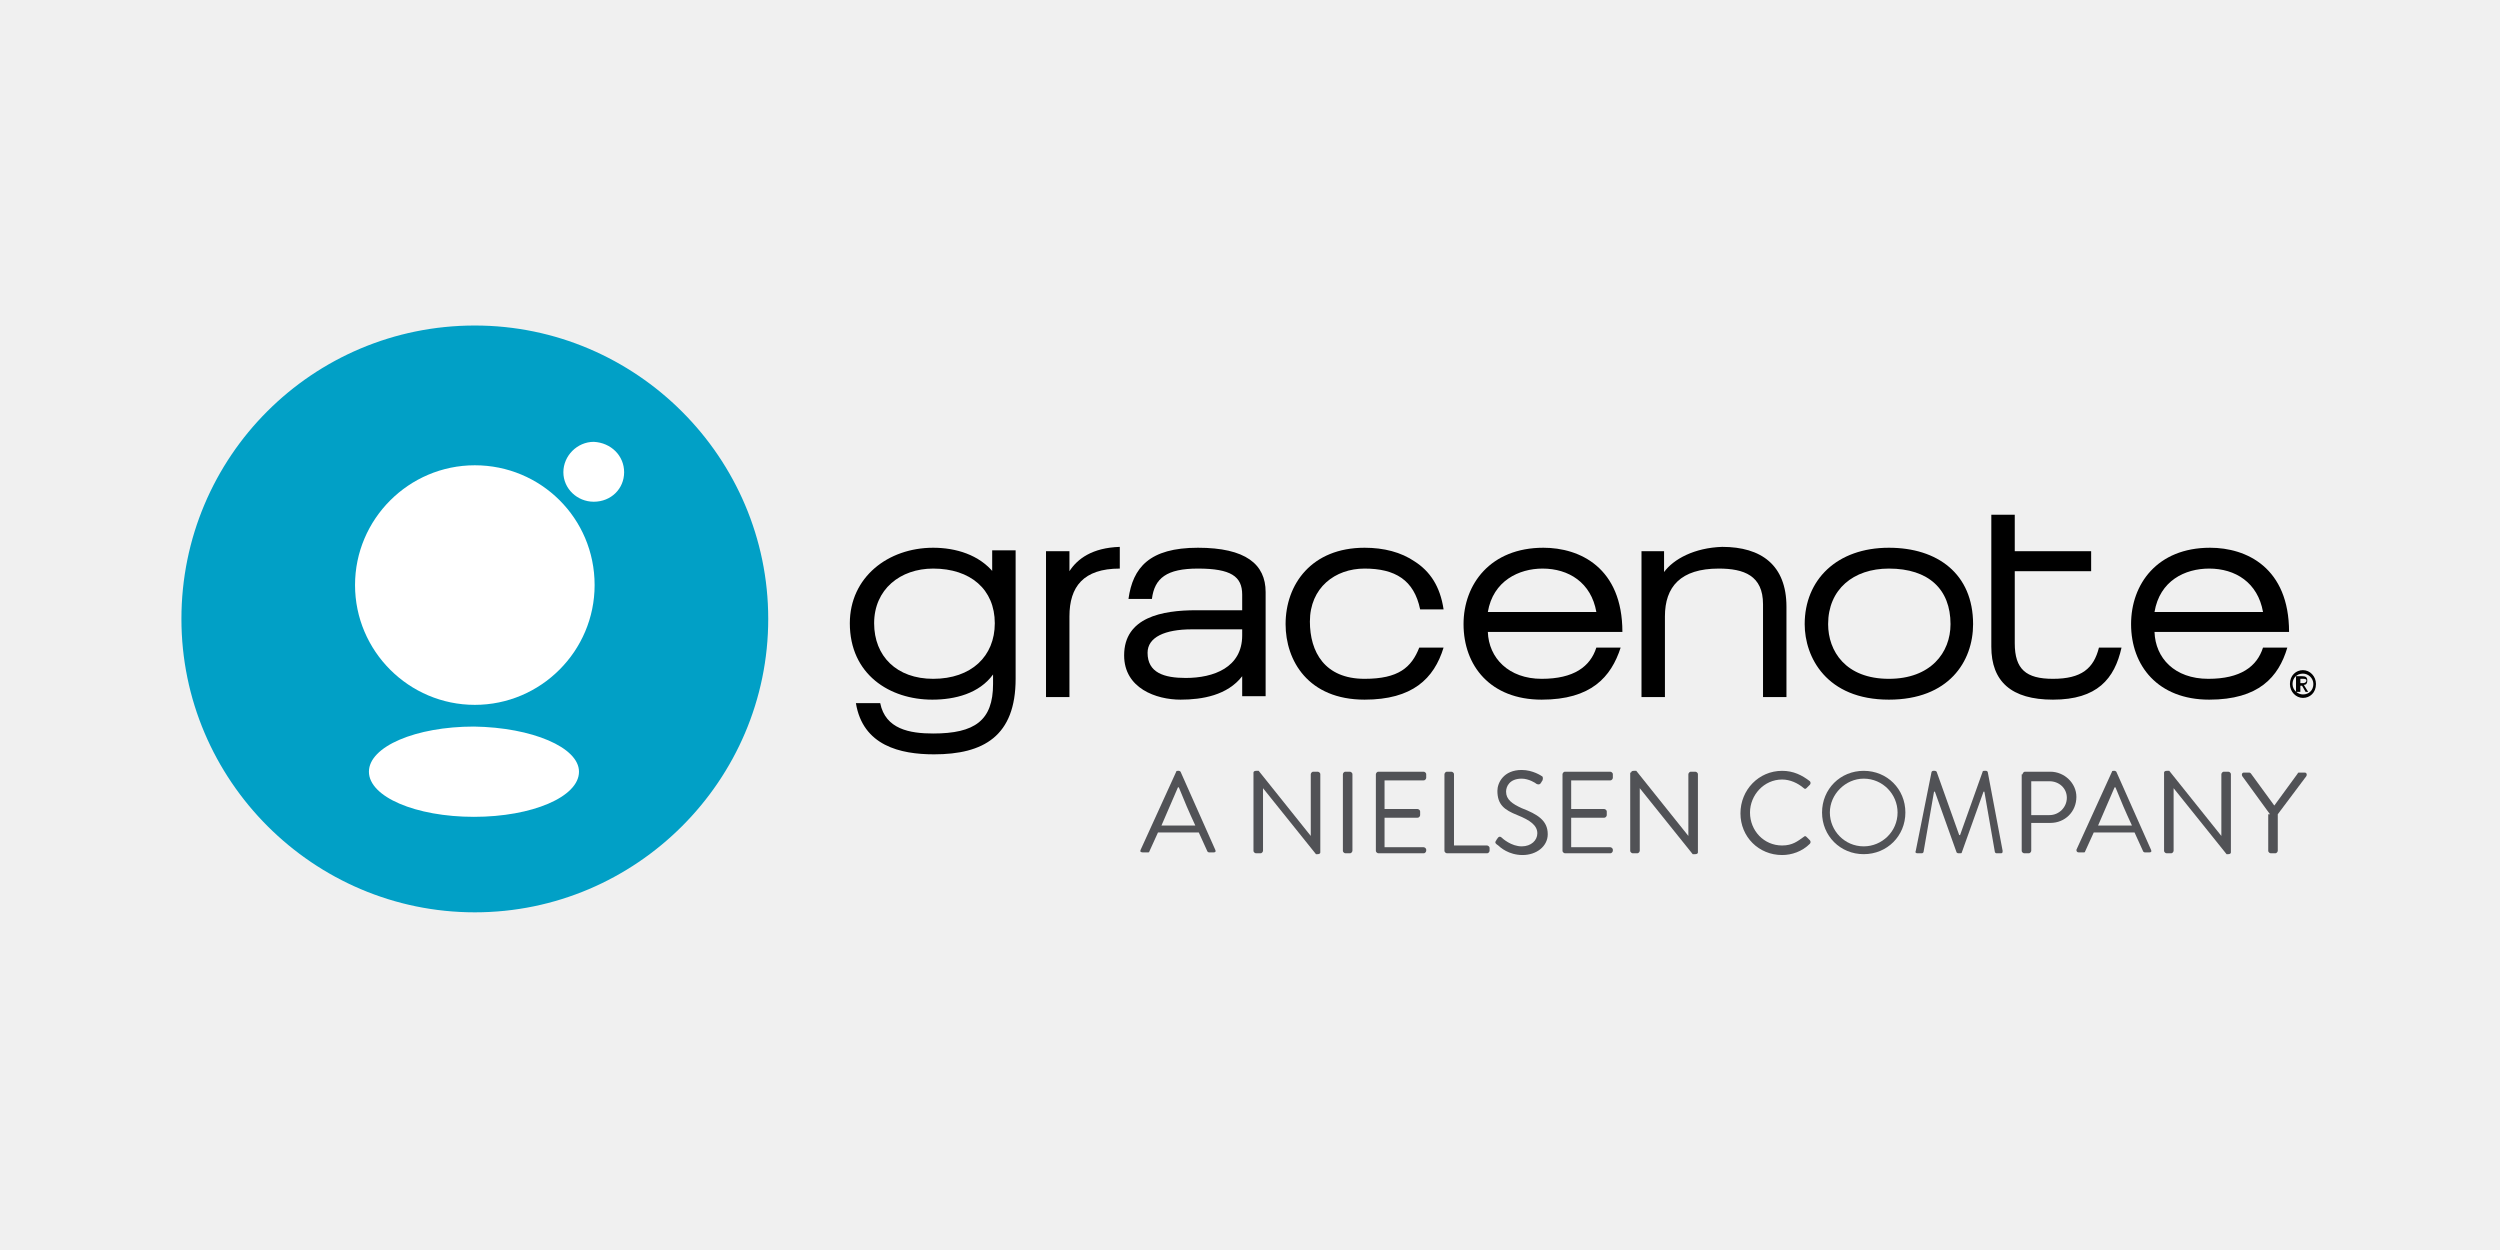
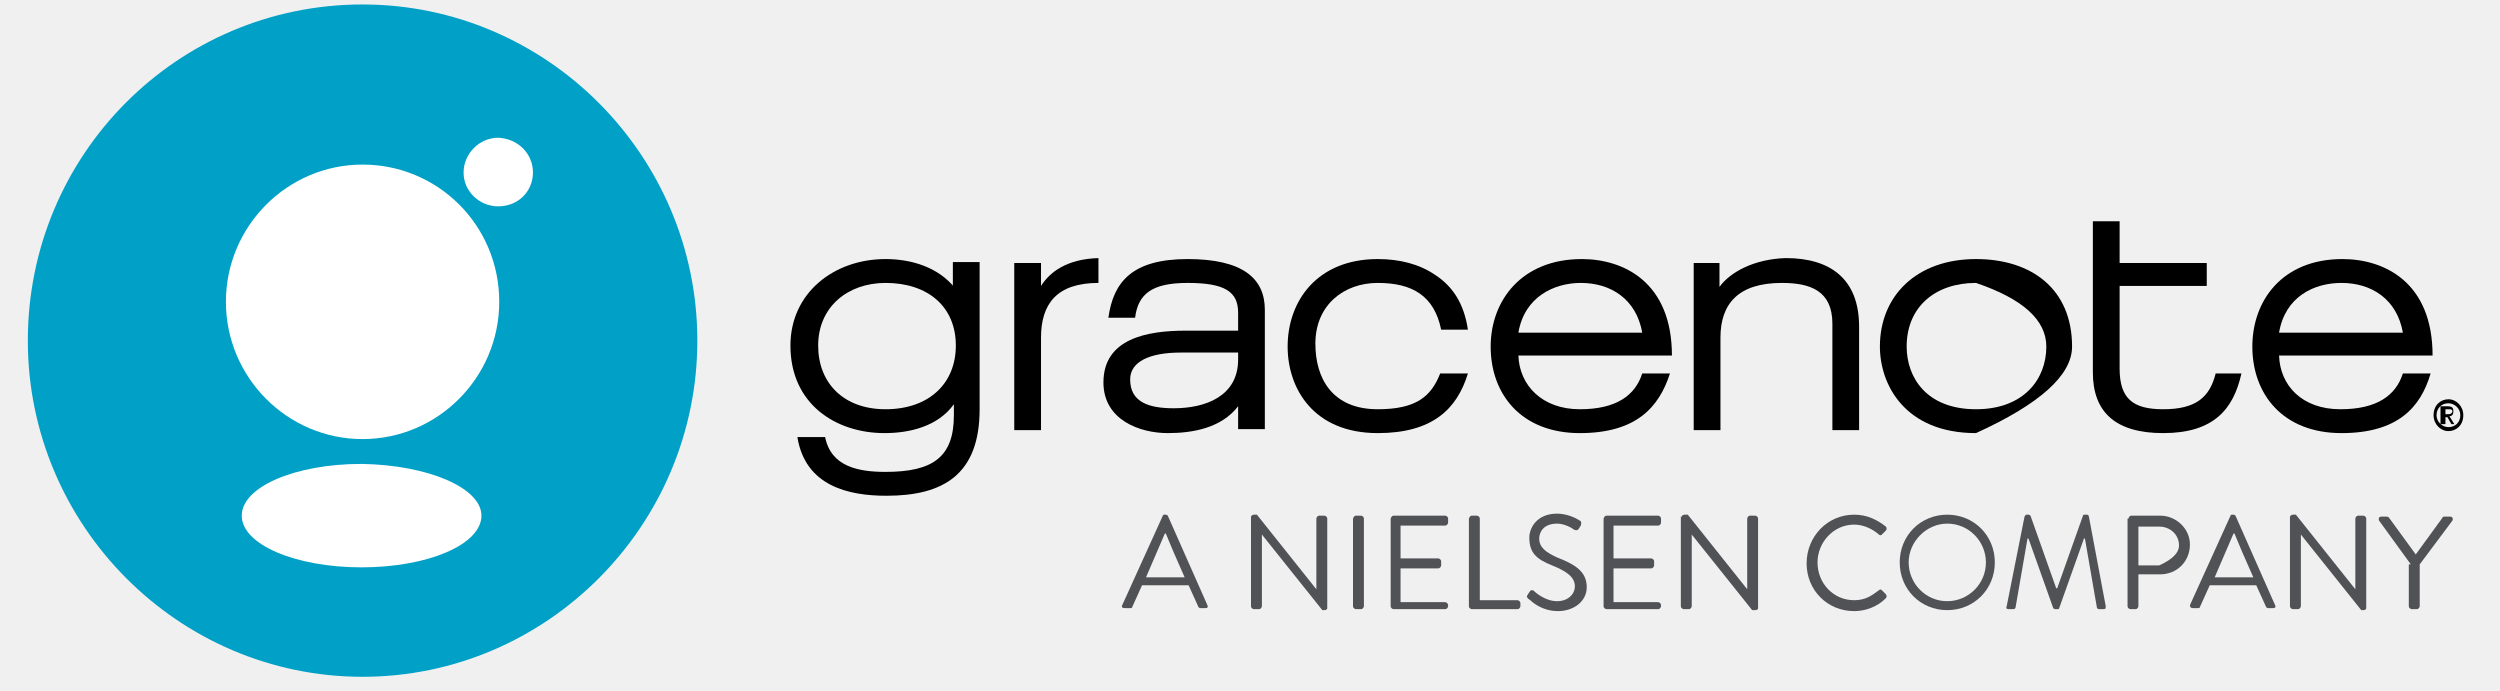
- <svg xmlns="http://www.w3.org/2000/svg" xmlns:xlink="http://www.w3.org/1999/xlink" version="1.1" id="Layer_1" x="0px" y="0px" viewBox="0 0 288 144" style="enable-background:new 0 0 288 144;" xml:space="preserve">
-   <style type="text/css">
-     .st0{fill:#515256;}
-     .st1{fill:#FFFFFF;}
-   </style>
-   <g id="the_whole_shebang">
-     <g>
-       <g>
-         <path d="M254.5,65.5c3,0,5.6,1.6,6.2,5h-12.5C248.8,66.9,251.7,65.5,254.5,65.5 M248.2,72.8h15.5c0-7.4-4.9-9.7-9.1-9.7    c-6.1,0-9.1,4.2-9.1,8.8c0,4.8,3.1,8.7,9,8.7c5.7,0,8-2.6,9-6h-2.8c-0.7,2.2-2.6,3.6-6.3,3.6C250.5,78.2,248.3,75.8,248.2,72.8" />
-         <path d="M236.5,80.6c5.1,0,7.1-2.4,7.9-6h-2.6c-0.6,2.4-2,3.6-5.3,3.6c-3.1,0-4.4-1.1-4.4-4.1v-8.3h8.8v-2.3h-8.8v-4.2h-2.7v15.2    C229.4,78.5,231.7,80.6,236.5,80.6" />
-         <path d="M191.7,65.9v-2.4h-2.6v16.8h2.7V71c0-3.4,1.8-5.5,6.2-5.5c2.9,0,5.1,0.8,5.1,4.1v10.7h2.7V69.9c0-4.8-2.9-6.9-7.4-6.9    C195.2,63.1,192.8,64.4,191.7,65.9" />
-         <path d="M163.6,70.2h2.7c-0.4-2.7-1.6-4.4-3.3-5.5c-1.6-1.1-3.6-1.6-5.8-1.6c-6.1,0-9.1,4.2-9.1,8.8c0,4.2,2.6,8.7,9.1,8.7    c5.5,0,8-2.4,9.1-6h-2.8c-0.9,2.3-2.4,3.6-6.3,3.6c-4.6,0-6.3-3.1-6.3-6.6c0-3.9,2.9-6.1,6.3-6.1    C160.7,65.5,162.9,66.8,163.6,70.2" />
-         <path d="M123.2,65.8v-2.3h-2.7v16.8h2.7V71c0-3.4,1.6-5.5,5.8-5.5v-2.5C125.8,63.1,124.1,64.4,123.2,65.8" />
-         <path d="M217.6,80.6c6.9,0,9.7-4.4,9.7-8.7c0-5.8-4.1-8.8-9.7-8.8c-6,0-9.7,3.7-9.7,8.8C207.9,75.7,210.4,80.6,217.6,80.6    L217.6,80.6z M217.6,65.5c4.6,0,7.1,2.4,7.1,6.4c0,3.3-2.3,6.3-7.1,6.3c-5,0-7-3.2-7-6.3C210.6,67.9,213.5,65.5,217.6,65.5    L217.6,65.5z" />
-         <path d="M171.4,72.8h15.5c0-7.4-4.9-9.7-9.1-9.7c-6.1,0-9.2,4.2-9.2,8.8c0,4.8,3.1,8.7,9,8.7c5.7,0,8-2.6,9.1-6h-2.8    c-0.7,2.2-2.6,3.6-6.3,3.6C173.8,78.2,171.5,75.8,171.4,72.8 M177.7,65.5c3,0,5.6,1.6,6.2,5h-12.5C172,66.9,175,65.5,177.7,65.5" />
-         <path d="M143.1,77.9v2.3h2.7V68.2c0-3.2-2.3-5.1-7.8-5.1c-5.6,0-7.5,2.3-8,5.9h2.7c0.3-2.4,1.7-3.5,5.3-3.5c3.8,0,5.1,0.9,5.1,3    v1.8h-5.3c-3.9,0-8.3,0.8-8.3,5.2c0,3.8,3.7,5.1,6.5,5.1C138.5,80.6,141.4,80.1,143.1,77.9 M143.1,72.6v0.6    c0,3.7-3.3,4.9-6.5,4.9c-2.5,0-4.4-0.6-4.4-2.9c0-1.8,2-2.7,5.1-2.7H143.1z" />
-         <path d="M114.5,66c-1.7-2.1-4.4-2.9-7-2.9c-5.2,0-9.6,3.4-9.6,8.7c0,5.9,4.6,8.8,9.5,8.8c2.6,0,5.4-0.7,7-2.9v1.1    c0,4.2-2.1,5.7-6.9,5.7c-2.7,0-5.5-0.5-6.1-3.5h-2.8c0.8,4.9,5.1,5.9,9,5.9c5.7,0,9.4-2.1,9.4-8.7V63.4h-2.7V66z M107.5,65.5    c4.3,0,7.1,2.4,7.1,6.3c0,3.8-2.7,6.4-7.1,6.4c-4.2,0-6.8-2.6-6.8-6.4C100.7,67.9,103.7,65.5,107.5,65.5" />
-         <path d="M265,78.2h0.3c0.2,0,0.4,0,0.4,0.2c0,0.2-0.2,0.3-0.4,0.3H265V78.2z M264.7,79.7h0.3v-0.7h0.2l0.4,0.7h0.3l-0.5-0.8    c0.2,0,0.4-0.1,0.4-0.5c0-0.4-0.2-0.5-0.6-0.5h-0.7V79.7z M263.8,78.8c0,0.9,0.7,1.6,1.5,1.6c0.8,0,1.5-0.6,1.5-1.6    c0-0.9-0.7-1.6-1.5-1.6C264.5,77.2,263.8,77.8,263.8,78.8 M264.1,78.8c0-0.7,0.5-1.2,1.2-1.2c0.6,0,1.2,0.5,1.2,1.2    c0,0.7-0.5,1.2-1.2,1.2C264.7,80,264.1,79.5,264.1,78.8" />
-       </g>
-       <g>
-         <path class="st0" d="M131.4,97.9l4.1-9c0-0.1,0.1-0.1,0.2-0.1h0.1c0.1,0,0.2,0.1,0.2,0.1l4,9c0.1,0.2,0,0.3-0.2,0.3h-0.5         c-0.1,0-0.2-0.1-0.2-0.1l-1-2.2h-4.7l-1,2.2c0,0.1-0.1,0.1-0.2,0.1h-0.5C131.4,98.2,131.3,98.1,131.4,97.9z M137.7,95.1         c-0.7-1.5-1.3-2.9-1.9-4.4h-0.1l-1.9,4.4H137.7z" />
-         <path class="st0" d="M144.4,89c0-0.1,0.1-0.2,0.3-0.2h0.3l6,7.5c0,0,0,0,0,0v-7.1c0-0.1,0.1-0.3,0.3-0.3h0.5         c0.1,0,0.3,0.1,0.3,0.3v9c0,0.1-0.1,0.2-0.3,0.2h-0.2l-6.1-7.6h0V98c0,0.1-0.1,0.3-0.3,0.3h-0.5c-0.1,0-0.3-0.1-0.3-0.3V89z" />
-         <path class="st0" d="M154.7,89.2c0-0.1,0.1-0.3,0.3-0.3h0.5c0.1,0,0.3,0.1,0.3,0.3V98c0,0.1-0.1,0.3-0.3,0.3H155         c-0.1,0-0.3-0.1-0.3-0.3V89.2z" />
-         <path class="st0" d="M158.5,89.2c0-0.1,0.1-0.3,0.3-0.3h5.2c0.1,0,0.3,0.1,0.3,0.3v0.4c0,0.1-0.1,0.3-0.3,0.3h-4.5v3.3h3.8         c0.1,0,0.3,0.1,0.3,0.3v0.4c0,0.1-0.1,0.3-0.3,0.3h-3.8v3.4h4.5c0.1,0,0.3,0.1,0.3,0.3V98c0,0.1-0.1,0.3-0.3,0.3h-5.2         c-0.1,0-0.3-0.1-0.3-0.3V89.2z" />
-         <path class="st0" d="M166.4,89.2c0-0.1,0.1-0.3,0.3-0.3h0.5c0.1,0,0.3,0.1,0.3,0.3v8.2h3.8c0.1,0,0.3,0.1,0.3,0.3V98         c0,0.1-0.1,0.3-0.3,0.3h-4.6c-0.1,0-0.3-0.1-0.3-0.3V89.2z" />
-         <path class="st0" d="M172.3,96.9c0.1-0.1,0.1-0.2,0.2-0.3c0.1-0.2,0.3-0.3,0.5-0.1c0.1,0.1,1.1,1,2.3,1c1.1,0,1.8-0.7,1.8-1.5         c0-0.9-0.8-1.5-2.3-2.1c-1.5-0.6-2.3-1.2-2.3-2.8c0-0.9,0.7-2.4,2.8-2.4c1.3,0,2.3,0.7,2.3,0.7c0.1,0,0.2,0.2,0.1,0.5         c-0.1,0.1-0.1,0.2-0.2,0.3c-0.1,0.2-0.3,0.2-0.5,0.1c-0.1-0.1-0.9-0.6-1.7-0.6c-1.4,0-1.8,0.9-1.8,1.5c0,0.9,0.7,1.4,1.8,1.9         c1.8,0.7,3,1.4,3,3c0,1.4-1.3,2.4-2.9,2.4c-1.6,0-2.6-0.9-2.8-1.1C172.3,97.2,172.2,97.1,172.3,96.9z" />
-         <path class="st0" d="M180,89.2c0-0.1,0.1-0.3,0.3-0.3h5.2c0.1,0,0.3,0.1,0.3,0.3v0.4c0,0.1-0.1,0.3-0.3,0.3H181v3.3h3.8         c0.1,0,0.3,0.1,0.3,0.3v0.4c0,0.1-0.1,0.3-0.3,0.3H181v3.4h4.5c0.1,0,0.3,0.1,0.3,0.3V98c0,0.1-0.1,0.3-0.3,0.3h-5.2         c-0.1,0-0.3-0.1-0.3-0.3V89.2z" />
-         <path class="st0" d="M187.9,89c0-0.1,0.1-0.2,0.3-0.2h0.3l6,7.5c0,0,0,0,0,0v-7.1c0-0.1,0.1-0.3,0.3-0.3h0.5         c0.1,0,0.3,0.1,0.3,0.3v9c0,0.1-0.1,0.2-0.3,0.2H195l-6.1-7.6h0V98c0,0.1-0.1,0.3-0.3,0.3h-0.5c-0.1,0-0.3-0.1-0.3-0.3V89z" />
-         <path class="st0" d="M205.3,88.8c1.3,0,2.3,0.5,3.2,1.2c0.1,0.1,0.1,0.3,0,0.4l-0.4,0.4c-0.1,0.1-0.2,0.1-0.3,0         c-0.7-0.6-1.6-1-2.5-1c-2.1,0-3.7,1.8-3.7,3.8c0,2.1,1.6,3.8,3.7,3.8c1.2,0,1.8-0.5,2.5-1c0.1-0.1,0.2-0.1,0.3,0l0.4,0.4         c0.1,0.1,0.1,0.3,0,0.4c-0.9,0.9-2.1,1.3-3.2,1.3c-2.7,0-4.8-2.1-4.8-4.8S202.6,88.8,205.3,88.8z" />
-         <path class="st0" d="M214.7,88.8c2.7,0,4.8,2.1,4.8,4.8s-2.1,4.8-4.8,4.8s-4.8-2.1-4.8-4.8S212,88.8,214.7,88.8z M214.7,97.5         c2.1,0,3.9-1.7,3.9-3.9c0-2.1-1.7-3.9-3.9-3.9c-2.1,0-3.9,1.8-3.9,3.9C210.8,95.7,212.5,97.5,214.7,97.5z" />
-         <path class="st0" d="M222.5,89c0-0.1,0.1-0.2,0.2-0.2h0.2c0.1,0,0.2,0.1,0.2,0.1l2.6,7.3c0,0,0,0,0.1,0l2.6-7.3         c0-0.1,0.1-0.1,0.2-0.1h0.2c0.1,0,0.2,0.1,0.2,0.2l1.7,9c0,0.2,0,0.3-0.2,0.3h-0.5c-0.1,0-0.2-0.1-0.2-0.2l-1.2-6.9         c0,0,0,0-0.1,0l-2.5,7c0,0.1-0.1,0.1-0.2,0.1h-0.2c-0.1,0-0.2-0.1-0.2-0.1l-2.5-7c0,0,0,0-0.1,0l-1.2,6.9c0,0.1-0.1,0.2-0.2,0.2         h-0.5c-0.2,0-0.3-0.1-0.2-0.3L222.5,89z" />
-         <path class="st0" d="M233,89.2c0-0.1,0.1-0.3,0.3-0.3h2.9c1.6,0,3,1.3,3,2.9c0,1.7-1.3,3-3,3H234V98c0,0.1-0.1,0.3-0.3,0.3h-0.5         c-0.1,0-0.3-0.1-0.3-0.3V89.2z M236.1,93.9c1.1,0,2-0.9,2-2c0-1.1-0.9-1.9-2-1.9H234v3.9H236.1z" />
-         <path class="st0" d="M239.2,97.9l4.1-9c0-0.1,0.1-0.1,0.2-0.1h0.1c0.1,0,0.2,0.1,0.2,0.1l4,9c0.1,0.2,0,0.3-0.2,0.3h-0.5         c-0.1,0-0.2-0.1-0.2-0.1l-1-2.2h-4.7l-1,2.2c0,0.1-0.1,0.1-0.2,0.1h-0.5C239.3,98.2,239.2,98.1,239.2,97.9z M245.6,95.1         c-0.7-1.5-1.3-2.9-1.9-4.4h-0.1l-1.9,4.4H245.6z" />
-         <path class="st0" d="M249.3,89c0-0.1,0.1-0.2,0.3-0.2h0.3l6,7.5c0,0,0,0,0,0v-7.1c0-0.1,0.1-0.3,0.3-0.3h0.5         c0.1,0,0.3,0.1,0.3,0.3v9c0,0.1-0.1,0.2-0.3,0.2h-0.2l-6.1-7.6h0V98c0,0.1-0.1,0.3-0.3,0.3h-0.5c-0.1,0-0.3-0.1-0.3-0.3V89z" />
-         <path class="st0" d="M261.5,93.8l-3.2-4.4c-0.1-0.2,0-0.4,0.2-0.4h0.6c0.1,0,0.2,0.1,0.2,0.1l2.7,3.7l2.7-3.7         c0-0.1,0.1-0.1,0.2-0.1h0.6c0.2,0,0.3,0.2,0.2,0.4l-3.3,4.4V98c0,0.1-0.1,0.3-0.3,0.3h-0.5c-0.1,0-0.3-0.1-0.3-0.3V93.8z" />
-       </g>
-     </g>
-     <g>
-       <g>
-         <defs>
-           <path id="SVGID_1_" d="M20.9,71.3c0,18.6,15.2,33.8,33.8,33.8c18.6,0,33.8-15.2,33.8-33.8c0-18.6-15.2-33.8-33.8-33.8      C36,37.5,20.9,52.6,20.9,71.3" />
-         </defs>
-         <use xlink:href="#SVGID_1_" style="overflow:visible;fill:#01A0C6;" />
-         <clipPath id="SVGID_2_">
-           <use xlink:href="#SVGID_1_" style="overflow:visible;" />
-         </clipPath>
-       </g>
-       <path class="st1" d="M66.7,88.9c0,2.9-5.4,5.2-12.1,5.2c-6.7,0-12.1-2.3-12.1-5.2c0-2.9,5.4-5.2,12.1-5.2       C61.3,83.8,66.7,86.1,66.7,88.9" />
-       <path class="st1" d="M68.5,67.4c0,7.6-6.2,13.8-13.8,13.8c-7.6,0-13.8-6.2-13.8-13.8c0-7.6,6.2-13.8,13.8-13.8       C62.3,53.6,68.5,59.7,68.5,67.4" />
-       <path class="st1" d="M71.9,54.4c0,1.9-1.5,3.4-3.5,3.4c-1.9,0-3.5-1.5-3.5-3.4c0-1.9,1.6-3.5,3.5-3.5C70.4,51,71.9,52.5,71.9,54.4       " />
+ <svg xmlns="http://www.w3.org/2000/svg" xmlns:xlink="http://www.w3.org/1999/xlink" version="1.1" preserveAspectRatio="xMidYMid meet" viewBox="-1.003 -1.004 551 155" width="547" height="151">
+   <defs>
+     <path d="M519.64 62.54C526.31 62.54 532.09 66.11 533.43 73.71C530.65 73.71 508.4 73.71 505.62 73.71C506.96 65.67 513.41 62.54 519.64 62.54M505.62 78.85C526.31 78.85 537.8 78.85 540.1 78.85C540.1 62.32 529.2 57.18 519.86 57.18C506.29 57.18 499.62 66.56 499.62 76.84C499.62 87.56 506.51 96.27 519.64 96.27C532.31 96.27 537.43 90.46 539.66 82.87C539.03 82.87 534.05 82.87 533.43 82.87C531.87 87.78 527.64 90.91 519.41 90.91C510.74 90.91 505.84 85.55 505.62 78.85" id="cXRjf8Hzh" />
+     <path d="M479.59 96.27C490.94 96.27 495.39 90.91 497.17 82.87C496.59 82.87 491.96 82.87 491.38 82.87C490.05 88.23 486.94 90.91 479.59 90.91C472.7 90.91 469.81 88.45 469.81 81.75C469.81 80.51 469.81 74.33 469.81 63.21L489.38 63.21L489.38 58.07L469.81 58.07L469.81 48.69L463.8 48.69C463.8 69.06 463.8 80.38 463.8 82.64C463.8 91.58 468.92 96.27 479.59 96.27" id="afxRtyXOb" />
+     <path d="M379.94 63.43L379.94 58.07L374.15 58.07L374.15 95.6L380.16 95.6C380.16 83.14 380.16 76.21 380.16 74.83C380.16 67.23 384.16 62.54 393.95 62.54C400.4 62.54 405.3 64.33 405.3 71.7C405.3 73.29 405.3 81.26 405.3 95.6L411.3 95.6C411.3 81.66 411.3 73.92 411.3 72.37C411.3 61.65 404.85 56.96 394.84 56.96C387.72 57.18 382.38 60.08 379.94 63.43" id="c1arZKngmM" />
+     <path d="M317.43 73.04C321.03 73.04 323.04 73.04 323.44 73.04C322.55 67.01 319.88 63.21 316.1 60.75C312.54 58.3 308.09 57.18 303.19 57.18C289.62 57.18 282.95 66.56 282.95 76.84C282.95 86.22 288.73 96.27 303.19 96.27C315.43 96.27 320.99 90.91 323.44 82.87C322.81 82.87 317.83 82.87 317.21 82.87C315.21 88 311.87 90.91 303.19 90.91C292.96 90.91 289.18 83.98 289.18 76.17C289.18 67.45 295.63 62.54 303.19 62.54C310.98 62.54 315.87 65.44 317.43 73.04" id="c5Sulyc7Rm" />
+     <path d="M227.56 63.21L227.56 58.07L221.55 58.07L221.55 95.6L227.56 95.6C227.56 83.14 227.56 76.21 227.56 74.83C227.56 67.23 231.12 62.54 240.46 62.54C240.46 61.98 240.46 57.51 240.46 56.96C233.34 57.18 229.56 60.08 227.56 63.21" id="c3ZKWupW6L" />
+     <path d="M459.13 76.84C459.13 63.88 450.01 57.18 437.55 57.18C424.21 57.18 415.97 65.44 415.97 76.84C415.97 85.32 421.54 96.27 437.55 96.27C437.55 96.27 437.55 96.27 437.55 96.27C451.94 89.72 459.13 83.24 459.13 76.84ZM453.35 76.84C453.35 84.21 448.23 90.91 437.55 90.91C426.43 90.91 421.98 83.76 421.98 76.84C421.98 67.9 428.43 62.54 437.55 62.54C437.55 62.54 437.55 62.54 437.55 62.54C448.08 66.11 453.35 70.88 453.35 76.84Z" id="c8iivizcAS" />
+     <path d="M334.78 78.85C355.47 78.85 366.96 78.85 369.26 78.85C369.26 62.32 358.36 57.18 349.02 57.18C335.45 57.18 328.55 66.56 328.55 76.84C328.55 87.56 335.45 96.27 348.57 96.27C361.25 96.27 366.37 90.46 368.82 82.87C368.19 82.87 363.21 82.87 362.59 82.87C361.03 87.78 356.8 90.91 348.57 90.91C340.12 90.91 335 85.55 334.78 78.85M348.8 62.54C355.47 62.54 361.25 66.11 362.59 73.71C359.81 73.71 337.56 73.71 334.78 73.71C336.12 65.67 342.79 62.54 348.8 62.54" id="dKvgw6oKW" />
+     <path d="M271.83 90.24L271.83 95.38L277.83 95.38C277.83 79.29 277.83 70.36 277.83 68.57C277.83 61.42 272.72 57.18 260.48 57.18C248.03 57.18 243.8 62.32 242.69 70.36C243.29 70.36 248.09 70.36 248.69 70.36C249.36 65 252.48 62.54 260.48 62.54C268.94 62.54 271.83 64.55 271.83 69.24C271.83 69.51 271.83 70.85 271.83 73.26C264.75 73.26 260.82 73.26 260.04 73.26C251.36 73.26 241.58 75.05 241.58 84.88C241.58 93.37 249.81 96.27 256.03 96.27C261.6 96.27 268.05 95.15 271.83 90.24M271.83 78.4C271.83 79.2 271.83 79.65 271.83 79.74C271.83 88 264.49 90.69 257.37 90.69C251.81 90.69 247.58 89.35 247.58 84.21C247.58 80.19 252.03 78.18 258.93 78.18C259.79 78.18 264.09 78.18 271.83 78.18L271.83 78.4Z" id="a5u3ApPrL" />
+     <path d="M208.21 63.66C204.43 58.97 198.42 57.18 192.64 57.18C181.07 57.18 171.28 64.77 171.28 76.61C171.28 89.79 181.51 96.27 192.41 96.27C198.2 96.27 204.43 94.71 207.99 89.79C207.99 90.04 207.99 92 207.99 92.25C207.99 101.63 203.31 104.98 192.64 104.98C186.63 104.98 180.4 103.86 179.07 97.16C178.44 97.16 173.46 97.16 172.84 97.16C174.62 108.11 184.18 110.34 192.86 110.34C205.54 110.34 213.77 105.65 213.77 90.91C213.77 88.7 213.77 77.69 213.77 57.85L207.76 57.85L207.76 63.66C208 63.66 208.15 63.66 208.21 63.66ZM192.64 62.54C202.2 62.54 208.43 67.9 208.43 76.61C208.43 85.1 202.42 90.91 192.64 90.91C183.29 90.91 177.51 85.1 177.51 76.61C177.51 67.9 184.18 62.54 192.64 62.54" id="a1pdYSLg94" />
+     <path d="M543.66 90.91C544.1 90.91 544.55 90.91 544.55 91.36C544.55 91.8 544.1 92.03 543.66 92.03C543.62 92.03 543.39 92.03 542.99 92.03L542.99 90.91C543.39 90.91 543.62 90.91 543.66 90.91ZM542.33 94.26L542.99 94.26L542.99 92.7L543.44 92.7L544.33 94.26L544.99 94.26C544.33 93.19 543.96 92.59 543.88 92.47C544.33 92.47 544.77 92.25 544.77 91.36C544.77 90.46 544.33 90.24 543.44 90.24C543.33 90.24 542.81 90.24 541.88 90.24L541.88 94.26L542.33 94.26ZM540.32 92.25C540.32 94.26 541.88 95.82 543.66 95.82C545.44 95.82 547 94.48 547 92.25C547 90.24 545.44 88.67 543.66 88.67C541.88 88.67 540.32 90.02 540.32 92.25M540.99 92.25C540.99 90.69 542.1 89.57 543.66 89.57C544.99 89.57 546.33 90.69 546.33 92.25C546.33 93.81 545.22 94.93 543.66 94.93C542.33 94.93 540.99 93.81 540.99 92.25" id="eA2zMLyA2" />
+     <path d="M254.92 114.81C254.92 114.59 255.14 114.59 255.37 114.59C255.39 114.59 255.57 114.59 255.59 114.59C255.81 114.59 256.03 114.81 256.03 114.81C256.92 116.82 264.04 132.9 264.93 134.91C265.15 135.36 264.93 135.58 264.49 135.58C264.38 135.58 263.49 135.58 263.38 135.58C263.15 135.58 262.93 135.36 262.93 135.36C262.78 135.03 262.04 133.39 260.71 130.45L250.25 130.45C248.92 133.39 248.17 135.03 248.03 135.36C248.03 135.58 247.8 135.58 247.58 135.58C247.47 135.58 246.58 135.58 246.47 135.58C245.8 135.58 245.58 135.36 245.8 134.91C247.63 130.89 254.01 116.82 254.92 114.81ZM255.59 118.83C255.57 118.83 255.5 118.83 255.37 118.83L251.14 128.66L259.82 128.66C257.89 124.34 256.48 121.06 255.59 118.83Z" id="a5ft54K61" />
+     <path d="M275.39 114.59C275.43 114.59 275.65 114.59 276.05 114.59C284.06 124.64 288.51 130.22 289.4 131.34C289.4 131.34 289.4 131.34 289.4 131.34C289.4 129.75 289.4 117.07 289.4 115.48C289.4 115.26 289.62 114.81 290.07 114.81C290.18 114.81 291.07 114.81 291.18 114.81C291.4 114.81 291.85 115.03 291.85 115.48C291.85 117.49 291.85 133.57 291.85 135.58C291.85 135.81 291.63 136.03 291.18 136.03C291.15 136.03 291 136.03 290.74 136.03L277.17 119.05L277.17 119.05C277.17 128.7 277.17 134.06 277.17 135.14C277.17 135.36 276.94 135.81 276.5 135.81C276.39 135.81 275.5 135.81 275.39 135.81C275.16 135.81 274.72 135.58 274.72 135.14C274.72 133.8 274.72 127.1 274.72 115.03C274.87 114.74 275.09 114.59 275.39 114.59Z" id="g2lN96A1UK" />
+     <path d="M298.3 114.81C298.41 114.81 299.3 114.81 299.41 114.81C299.63 114.81 300.08 115.03 300.08 115.48C300.08 117.45 300.08 133.17 300.08 135.14C300.08 135.36 299.86 135.81 299.41 135.81C299.3 135.81 298.41 135.81 298.3 135.81C298.08 135.81 297.63 135.58 297.63 135.14C297.63 133.83 297.63 127.27 297.63 115.48C297.78 115.03 298 114.81 298.3 114.81Z" id="a2J2td4uNA" />
+     <path d="M306.75 114.81C307.91 114.81 317.16 114.81 318.32 114.81C318.54 114.81 318.99 115.03 318.99 115.48C318.99 115.57 318.99 116.28 318.99 116.37C318.99 116.6 318.76 117.04 318.32 117.04C317.65 117.04 314.32 117.04 308.31 117.04L308.31 124.41C313.38 124.41 316.2 124.41 316.76 124.41C316.99 124.41 317.43 124.64 317.43 125.08C317.43 125.17 317.43 125.89 317.43 125.98C317.43 126.2 317.21 126.65 316.76 126.65C316.2 126.65 313.38 126.65 308.31 126.65L308.31 134.24C314.32 134.24 317.65 134.24 318.32 134.24C318.54 134.24 318.99 134.47 318.99 134.91C318.99 134.94 318.99 135.11 318.99 135.14C318.99 135.36 318.76 135.81 318.32 135.81C317.16 135.81 307.91 135.81 306.75 135.81C306.53 135.81 306.09 135.58 306.09 135.14C306.09 133.83 306.09 127.27 306.09 115.48C306.23 115.03 306.46 114.81 306.75 114.81Z" id="cikXUUAA8" />
+     <path d="M324.33 114.81C324.44 114.81 325.33 114.81 325.44 114.81C325.66 114.81 326.11 115.03 326.11 115.48C326.11 116.7 326.11 122.81 326.11 133.8C331.18 133.8 334 133.8 334.56 133.8C334.78 133.8 335.23 134.02 335.23 134.47C335.23 134.53 335.23 135.07 335.23 135.14C335.23 135.36 335 135.81 334.56 135.81C333.54 135.81 325.35 135.81 324.33 135.81C324.1 135.81 323.66 135.58 323.66 135.14C323.66 133.83 323.66 127.27 323.66 115.48C323.81 115.03 324.03 114.81 324.33 114.81Z" id="a1q4ZO21PU" />
+     <path d="M337.23 132.01C337.45 131.56 337.9 131.34 338.34 131.79C338.56 132.01 340.79 134.02 343.46 134.02C345.9 134.02 347.46 132.46 347.46 130.67C347.46 128.66 345.68 127.32 342.34 125.98C339.01 124.64 337.23 123.3 337.23 119.72C337.23 117.71 338.79 114.36 343.46 114.36C346.35 114.36 348.57 115.93 348.57 115.93C348.8 115.93 349.02 116.37 348.8 117.04C348.57 117.27 348.57 117.49 348.35 117.71C348.13 118.16 347.68 118.16 347.24 117.94C347.02 117.71 345.24 116.6 343.46 116.6C340.34 116.6 339.45 118.61 339.45 119.95C339.45 121.96 341.01 123.07 343.46 124.19C347.46 125.75 350.13 127.32 350.13 130.89C350.13 134.02 347.24 136.25 343.68 136.25C340.12 136.25 337.9 134.24 337.45 133.8C336.78 133.35 336.56 133.13 336.78 132.68C337.01 132.46 337.01 132.23 337.23 132.01Z" id="bWoVhDJwW" />
+     <path d="M354.58 114.81C355.74 114.81 364.99 114.81 366.15 114.81C366.37 114.81 366.81 115.03 366.81 115.48C366.81 115.57 366.81 116.28 366.81 116.37C366.81 116.6 366.59 117.04 366.15 117.04C365.48 117.04 362.14 117.04 356.14 117.04L356.14 124.41C361.21 124.41 364.03 124.41 364.59 124.41C364.81 124.41 365.26 124.64 365.26 125.08C365.26 125.17 365.26 125.89 365.26 125.98C365.26 126.2 365.03 126.65 364.59 126.65C364.03 126.65 361.21 126.65 356.14 126.65L356.14 134.24C362.14 134.24 365.48 134.24 366.15 134.24C366.37 134.24 366.81 134.47 366.81 134.91C366.81 134.94 366.81 135.11 366.81 135.14C366.81 135.36 366.59 135.81 366.15 135.81C364.99 135.81 355.74 135.81 354.58 135.81C354.36 135.81 353.91 135.58 353.91 135.14C353.91 133.83 353.91 127.27 353.91 115.48C354.06 115.03 354.28 114.81 354.58 114.81Z" id="basS35hvsq" />
+     <path d="M371.48 115.03C371.48 114.81 371.71 114.59 372.15 114.59C372.2 114.59 372.42 114.59 372.82 114.59C380.83 124.64 385.28 130.22 386.17 131.34C386.17 131.34 386.17 131.34 386.17 131.34C386.17 129.75 386.17 117.07 386.17 115.48C386.17 115.26 386.39 114.81 386.83 114.81C386.95 114.81 387.83 114.81 387.95 114.81C388.17 114.81 388.61 115.03 388.61 115.48C388.61 117.49 388.61 133.57 388.61 135.58C388.61 135.81 388.39 136.03 387.95 136.03C387.9 136.03 387.68 136.03 387.28 136.03L373.71 119.05L373.71 119.05C373.71 128.7 373.71 134.06 373.71 135.14C373.71 135.36 373.49 135.81 373.04 135.81C372.93 135.81 372.04 135.81 371.93 135.81C371.71 135.81 371.26 135.58 371.26 135.14C371.26 133.8 371.26 127.1 371.26 115.03C371.38 115.03 371.46 115.03 371.48 115.03Z" id="dNVnCWtFX" />
+     <path d="M417.31 117.27C417.53 117.49 417.53 117.94 417.31 118.16C417.22 118.25 416.51 118.96 416.42 119.05C416.2 119.28 415.97 119.28 415.75 119.05C414.2 117.71 412.19 116.82 410.19 116.82C405.52 116.82 401.96 120.84 401.96 125.31C401.96 130 405.52 133.8 410.19 133.8C412.86 133.8 414.2 132.68 415.75 131.56C415.97 131.34 416.2 131.34 416.42 131.56C416.51 131.65 417.22 132.37 417.31 132.46C417.53 132.68 417.53 133.13 417.31 133.35C415.31 135.36 412.64 136.25 410.19 136.25C404.18 136.25 399.51 131.56 399.51 125.53C399.51 119.5 404.18 114.59 410.19 114.59C413.08 114.59 415.31 115.7 417.31 117.27Z" id="b16v1Rhg7U" />
+     <path d="M441.78 125.31C441.78 131.34 437.11 136.03 431.1 136.03C425.09 136.03 420.42 131.34 420.42 125.31C420.42 119.28 425.09 114.59 431.1 114.59C437.11 114.59 441.78 119.28 441.78 125.31ZM439.78 125.31C439.78 120.62 435.99 116.6 431.1 116.6C426.43 116.6 422.43 120.62 422.43 125.31C422.43 130 426.21 134.02 431.1 134.02C435.77 134.02 439.78 130.22 439.78 125.31Z" id="l9TwicCD9b" />
+     <path d="M448.9 114.59C448.94 114.59 449.3 114.59 449.34 114.59C449.56 114.59 449.79 114.81 449.79 114.81C450.37 116.44 454.99 129.49 455.57 131.12C455.57 131.12 455.57 131.12 455.79 131.12C456.37 129.49 461 116.44 461.58 114.81C461.58 114.59 461.8 114.59 462.02 114.59C462.07 114.59 462.42 114.59 462.47 114.59C462.69 114.59 462.91 114.81 462.91 115.03C463.29 117.04 466.31 133.13 466.69 135.14C466.69 135.58 466.69 135.81 466.25 135.81C466.14 135.81 465.25 135.81 465.14 135.81C464.91 135.81 464.69 135.58 464.69 135.36C464.42 133.82 462.29 121.49 462.02 119.95C462.02 119.95 462.02 119.95 461.8 119.95C461.24 121.51 456.79 134.02 456.24 135.58C456.24 135.81 456.02 135.81 455.79 135.81C455.75 135.81 455.39 135.81 455.35 135.81C455.13 135.81 454.9 135.58 454.9 135.58C454.35 134.02 449.9 121.51 449.34 119.95C449.34 119.95 449.34 119.95 449.12 119.95C448.85 121.49 446.72 133.82 446.45 135.36C446.45 135.58 446.23 135.81 446.01 135.81C445.89 135.81 445 135.81 444.89 135.81C444.45 135.81 444.23 135.58 444.45 135.14C444.71 133.8 446.05 127.1 448.45 115.03C448.6 114.74 448.75 114.59 448.9 114.59Z" id="a57EJZVQHS" />
+     <path d="M471.81 115.48C471.81 115.26 472.03 114.81 472.48 114.81C473.12 114.81 478.28 114.81 478.93 114.81C482.49 114.81 485.6 117.71 485.6 121.29C485.6 125.08 482.71 127.99 478.93 127.99C478.6 127.99 476.97 127.99 474.03 127.99C474.03 132.28 474.03 134.66 474.03 135.14C474.03 135.36 473.81 135.81 473.37 135.81C473.25 135.81 472.37 135.81 472.25 135.81C472.03 135.81 471.59 135.58 471.59 135.14C471.59 133.83 471.59 127.27 471.59 115.48C471.71 115.48 471.78 115.48 471.81 115.48ZM483.15 121.51C483.15 119.05 481.15 117.27 478.7 117.27C478.39 117.27 476.84 117.27 474.03 117.27L474.03 125.98L478.7 125.98C481.67 124.64 483.15 123.15 483.15 121.51Z" id="c26S0pWUK9" />
+     <path d="M494.72 114.81C494.72 114.59 494.94 114.59 495.17 114.59C495.19 114.59 495.37 114.59 495.39 114.59C495.61 114.59 495.83 114.81 495.83 114.81C496.72 116.82 503.84 132.9 504.73 134.91C504.95 135.36 504.73 135.58 504.29 135.58C504.18 135.58 503.29 135.58 503.17 135.58C502.95 135.58 502.73 135.36 502.73 135.36C502.58 135.03 501.84 133.39 500.5 130.45L490.05 130.45C488.72 133.39 487.97 135.03 487.83 135.36C487.83 135.58 487.6 135.58 487.38 135.58C487.27 135.58 486.38 135.58 486.27 135.58C485.82 135.58 485.6 135.36 485.6 134.91C487.42 130.89 493.81 116.82 494.72 114.81ZM495.61 118.83C495.6 118.83 495.52 118.83 495.39 118.83L491.16 128.66L499.84 128.66C497.91 124.34 496.5 121.06 495.61 118.83Z" id="b5AdKBPpxX" />
+     <path d="M508.74 114.59C508.78 114.59 509 114.59 509.4 114.59C517.41 124.64 521.86 130.22 522.75 131.34C522.75 131.34 522.75 131.34 522.75 131.34C522.75 129.75 522.75 117.07 522.75 115.48C522.75 115.26 522.97 114.81 523.42 114.81C523.53 114.81 524.42 114.81 524.53 114.81C524.75 114.81 525.2 115.03 525.2 115.48C525.2 117.49 525.2 133.57 525.2 135.58C525.2 135.81 524.97 136.03 524.53 136.03C524.5 136.03 524.35 136.03 524.08 136.03L510.52 119.05L510.52 119.05C510.52 128.7 510.52 134.06 510.52 135.14C510.52 135.36 510.29 135.81 509.85 135.81C509.74 135.81 508.85 135.81 508.74 135.81C508.51 135.81 508.07 135.58 508.07 135.14C508.07 133.8 508.07 127.1 508.07 115.03C508.22 114.74 508.44 114.59 508.74 114.59Z" id="b3QaHiOWB" />
+     <path d="M535.21 125.75C530.94 119.86 528.56 116.58 528.09 115.93C527.87 115.48 528.09 115.03 528.53 115.03C528.67 115.03 529.73 115.03 529.87 115.03C530.09 115.03 530.31 115.26 530.31 115.26C530.71 115.81 532.72 118.56 536.32 123.52C539.92 118.56 541.92 115.81 542.33 115.26C542.33 115.03 542.55 115.03 542.77 115.03C542.9 115.03 543.97 115.03 544.1 115.03C544.55 115.03 544.77 115.48 544.55 115.93C544.06 116.58 541.61 119.86 537.21 125.75C537.21 131.38 537.21 134.51 537.21 135.14C537.21 135.36 536.99 135.81 536.54 135.81C536.43 135.81 535.54 135.81 535.43 135.81C535.21 135.81 534.76 135.58 534.76 135.14C534.76 134.51 534.76 131.38 534.76 125.75L535.21 125.75Z" id="b1wK2bn9RT" />
+     <path d="M0 75.5C0 117.04 33.81 151 75.18 151C116.56 151 150.37 117.04 150.37 75.5C150.37 33.95 116.56 0 75.18 0C33.59 0 0 33.73 0 75.5" id="a3y1HW4gv" />
+     <path d="M101.88 114.81C101.88 121.29 89.87 126.42 74.96 126.42C60.06 126.42 48.05 121.29 48.05 114.81C48.05 108.33 60.06 103.19 74.96 103.19C89.87 103.42 101.88 108.56 101.88 114.81" id="a1DnF4nCDL" />
+     <path d="M105.88 66.78C105.88 83.76 92.09 97.61 75.18 97.61C58.28 97.61 44.49 83.76 44.49 66.78C44.49 49.81 58.28 35.96 75.18 35.96C92.09 35.96 105.88 49.58 105.88 66.78" id="cWVJ29Nmv" />
+     <path d="M113.45 37.75C113.45 41.99 110.11 45.34 105.66 45.34C101.43 45.34 97.87 41.99 97.87 37.75C97.87 33.5 101.43 29.93 105.66 29.93C110.11 30.15 113.45 33.5 113.45 37.75" id="ebVXMTgn" />
+   </defs>
+   <g>
+     <g>
+       <use xlink:href="#cXRjf8Hzh" opacity="1" fill="#000000" fill-opacity="1" />
+       <g>
+         <use xlink:href="#cXRjf8Hzh" opacity="1" fill-opacity="0" stroke="#000000" stroke-width="1" stroke-opacity="0" />
+       </g>
+     </g>
+     <g>
+       <use xlink:href="#afxRtyXOb" opacity="1" fill="#000000" fill-opacity="1" />
+       <g>
+         <use xlink:href="#afxRtyXOb" opacity="1" fill-opacity="0" stroke="#000000" stroke-width="1" stroke-opacity="0" />
+       </g>
+     </g>
+     <g>
+       <use xlink:href="#c1arZKngmM" opacity="1" fill="#000000" fill-opacity="1" />
+       <g>
+         <use xlink:href="#c1arZKngmM" opacity="1" fill-opacity="0" stroke="#000000" stroke-width="1" stroke-opacity="0" />
+       </g>
+     </g>
+     <g>
+       <use xlink:href="#c5Sulyc7Rm" opacity="1" fill="#000000" fill-opacity="1" />
+       <g>
+         <use xlink:href="#c5Sulyc7Rm" opacity="1" fill-opacity="0" stroke="#000000" stroke-width="1" stroke-opacity="0" />
+       </g>
+     </g>
+     <g>
+       <use xlink:href="#c3ZKWupW6L" opacity="1" fill="#000000" fill-opacity="1" />
+       <g>
+         <use xlink:href="#c3ZKWupW6L" opacity="1" fill-opacity="0" stroke="#000000" stroke-width="1" stroke-opacity="0" />
+       </g>
+     </g>
+     <g>
+       <use xlink:href="#c8iivizcAS" opacity="1" fill="#000000" fill-opacity="1" />
+       <g>
+         <use xlink:href="#c8iivizcAS" opacity="1" fill-opacity="0" stroke="#000000" stroke-width="1" stroke-opacity="0" />
+       </g>
+     </g>
+     <g>
+       <use xlink:href="#dKvgw6oKW" opacity="1" fill="#000000" fill-opacity="1" />
+       <g>
+         <use xlink:href="#dKvgw6oKW" opacity="1" fill-opacity="0" stroke="#000000" stroke-width="1" stroke-opacity="0" />
+       </g>
+     </g>
+     <g>
+       <use xlink:href="#a5u3ApPrL" opacity="1" fill="#000000" fill-opacity="1" />
+       <g>
+         <use xlink:href="#a5u3ApPrL" opacity="1" fill-opacity="0" stroke="#000000" stroke-width="1" stroke-opacity="0" />
+       </g>
+     </g>
+     <g>
+       <use xlink:href="#a1pdYSLg94" opacity="1" fill="#000000" fill-opacity="1" />
+       <g>
+         <use xlink:href="#a1pdYSLg94" opacity="1" fill-opacity="0" stroke="#000000" stroke-width="1" stroke-opacity="0" />
+       </g>
+     </g>
+     <g>
+       <use xlink:href="#eA2zMLyA2" opacity="1" fill="#000000" fill-opacity="1" />
+       <g>
+         <use xlink:href="#eA2zMLyA2" opacity="1" fill-opacity="0" stroke="#000000" stroke-width="1" stroke-opacity="0" />
+       </g>
+     </g>
+     <g>
+       <use xlink:href="#a5ft54K61" opacity="1" fill="#515256" fill-opacity="1" />
+       <g>
+         <use xlink:href="#a5ft54K61" opacity="1" fill-opacity="0" stroke="#000000" stroke-width="1" stroke-opacity="0" />
+       </g>
+     </g>
+     <g>
+       <use xlink:href="#g2lN96A1UK" opacity="1" fill="#515256" fill-opacity="1" />
+       <g>
+         <use xlink:href="#g2lN96A1UK" opacity="1" fill-opacity="0" stroke="#000000" stroke-width="1" stroke-opacity="0" />
+       </g>
+     </g>
+     <g>
+       <use xlink:href="#a2J2td4uNA" opacity="1" fill="#515256" fill-opacity="1" />
+       <g>
+         <use xlink:href="#a2J2td4uNA" opacity="1" fill-opacity="0" stroke="#000000" stroke-width="1" stroke-opacity="0" />
+       </g>
+     </g>
+     <g>
+       <use xlink:href="#cikXUUAA8" opacity="1" fill="#515256" fill-opacity="1" />
+       <g>
+         <use xlink:href="#cikXUUAA8" opacity="1" fill-opacity="0" stroke="#000000" stroke-width="1" stroke-opacity="0" />
+       </g>
+     </g>
+     <g>
+       <use xlink:href="#a1q4ZO21PU" opacity="1" fill="#515256" fill-opacity="1" />
+       <g>
+         <use xlink:href="#a1q4ZO21PU" opacity="1" fill-opacity="0" stroke="#000000" stroke-width="1" stroke-opacity="0" />
+       </g>
+     </g>
+     <g>
+       <use xlink:href="#bWoVhDJwW" opacity="1" fill="#515256" fill-opacity="1" />
+       <g>
+         <use xlink:href="#bWoVhDJwW" opacity="1" fill-opacity="0" stroke="#000000" stroke-width="1" stroke-opacity="0" />
+       </g>
+     </g>
+     <g>
+       <use xlink:href="#basS35hvsq" opacity="1" fill="#515256" fill-opacity="1" />
+       <g>
+         <use xlink:href="#basS35hvsq" opacity="1" fill-opacity="0" stroke="#000000" stroke-width="1" stroke-opacity="0" />
+       </g>
+     </g>
+     <g>
+       <use xlink:href="#dNVnCWtFX" opacity="1" fill="#515256" fill-opacity="1" />
+       <g>
+         <use xlink:href="#dNVnCWtFX" opacity="1" fill-opacity="0" stroke="#000000" stroke-width="1" stroke-opacity="0" />
+       </g>
+     </g>
+     <g>
+       <use xlink:href="#b16v1Rhg7U" opacity="1" fill="#515256" fill-opacity="1" />
+       <g>
+         <use xlink:href="#b16v1Rhg7U" opacity="1" fill-opacity="0" stroke="#000000" stroke-width="1" stroke-opacity="0" />
+       </g>
+     </g>
+     <g>
+       <use xlink:href="#l9TwicCD9b" opacity="1" fill="#515256" fill-opacity="1" />
+       <g>
+         <use xlink:href="#l9TwicCD9b" opacity="1" fill-opacity="0" stroke="#000000" stroke-width="1" stroke-opacity="0" />
+       </g>
+     </g>
+     <g>
+       <use xlink:href="#a57EJZVQHS" opacity="1" fill="#515256" fill-opacity="1" />
+       <g>
+         <use xlink:href="#a57EJZVQHS" opacity="1" fill-opacity="0" stroke="#000000" stroke-width="1" stroke-opacity="0" />
+       </g>
+     </g>
+     <g>
+       <use xlink:href="#c26S0pWUK9" opacity="1" fill="#515256" fill-opacity="1" />
+       <g>
+         <use xlink:href="#c26S0pWUK9" opacity="1" fill-opacity="0" stroke="#000000" stroke-width="1" stroke-opacity="0" />
+       </g>
+     </g>
+     <g>
+       <use xlink:href="#b5AdKBPpxX" opacity="1" fill="#515256" fill-opacity="1" />
+       <g>
+         <use xlink:href="#b5AdKBPpxX" opacity="1" fill-opacity="0" stroke="#000000" stroke-width="1" stroke-opacity="0" />
+       </g>
+     </g>
+     <g>
+       <use xlink:href="#b3QaHiOWB" opacity="1" fill="#515256" fill-opacity="1" />
+       <g>
+         <use xlink:href="#b3QaHiOWB" opacity="1" fill-opacity="0" stroke="#000000" stroke-width="1" stroke-opacity="0" />
+       </g>
+     </g>
+     <g>
+       <use xlink:href="#b1wK2bn9RT" opacity="1" fill="#515256" fill-opacity="1" />
+       <g>
+         <use xlink:href="#b1wK2bn9RT" opacity="1" fill-opacity="0" stroke="#000000" stroke-width="1" stroke-opacity="0" />
+       </g>
+     </g>
+     <g>
+       <use xlink:href="#a3y1HW4gv" opacity="1" fill="#01a0c6" fill-opacity="1" />
+       <g>
+         <use xlink:href="#a3y1HW4gv" opacity="1" fill-opacity="0" stroke="#000000" stroke-width="1" stroke-opacity="0" />
+       </g>
+     </g>
+     <g>
+       <use xlink:href="#a1DnF4nCDL" opacity="1" fill="#ffffff" fill-opacity="1" />
+       <g>
+         <use xlink:href="#a1DnF4nCDL" opacity="1" fill-opacity="0" stroke="#000000" stroke-width="1" stroke-opacity="0" />
+       </g>
+     </g>
+     <g>
+       <use xlink:href="#cWVJ29Nmv" opacity="1" fill="#ffffff" fill-opacity="1" />
+       <g>
+         <use xlink:href="#cWVJ29Nmv" opacity="1" fill-opacity="0" stroke="#000000" stroke-width="1" stroke-opacity="0" />
+       </g>
+     </g>
+     <g>
+       <use xlink:href="#ebVXMTgn" opacity="1" fill="#ffffff" fill-opacity="1" />
+       <g>
+         <use xlink:href="#ebVXMTgn" opacity="1" fill-opacity="0" stroke="#000000" stroke-width="1" stroke-opacity="0" />
+       </g>
    </g>
  </g>
</svg>
